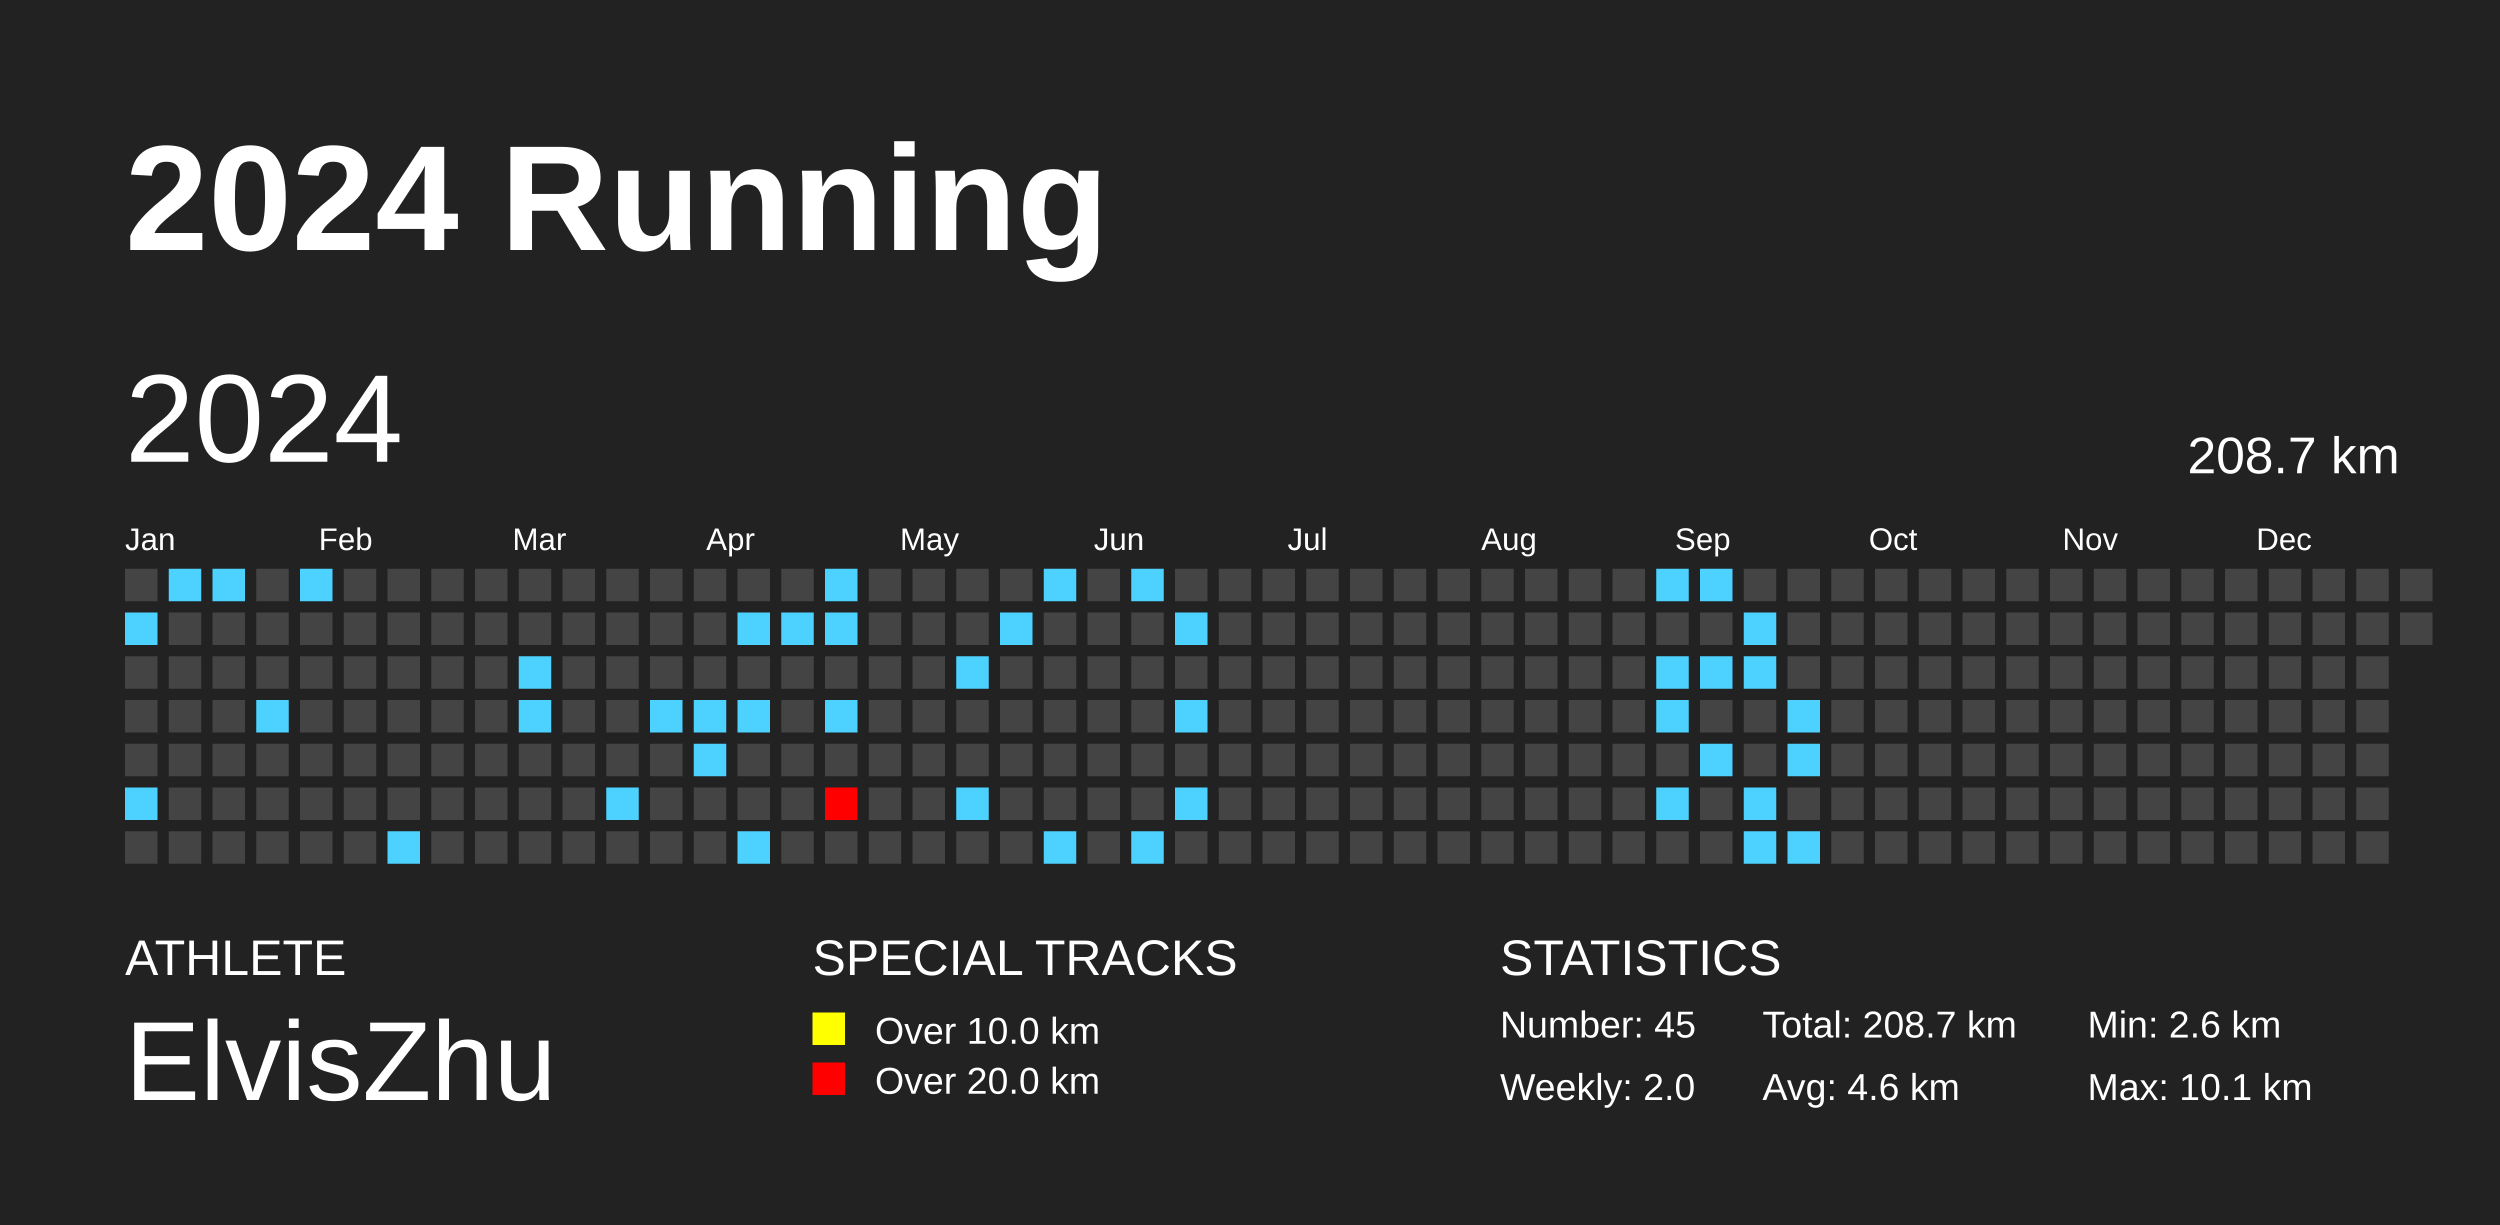
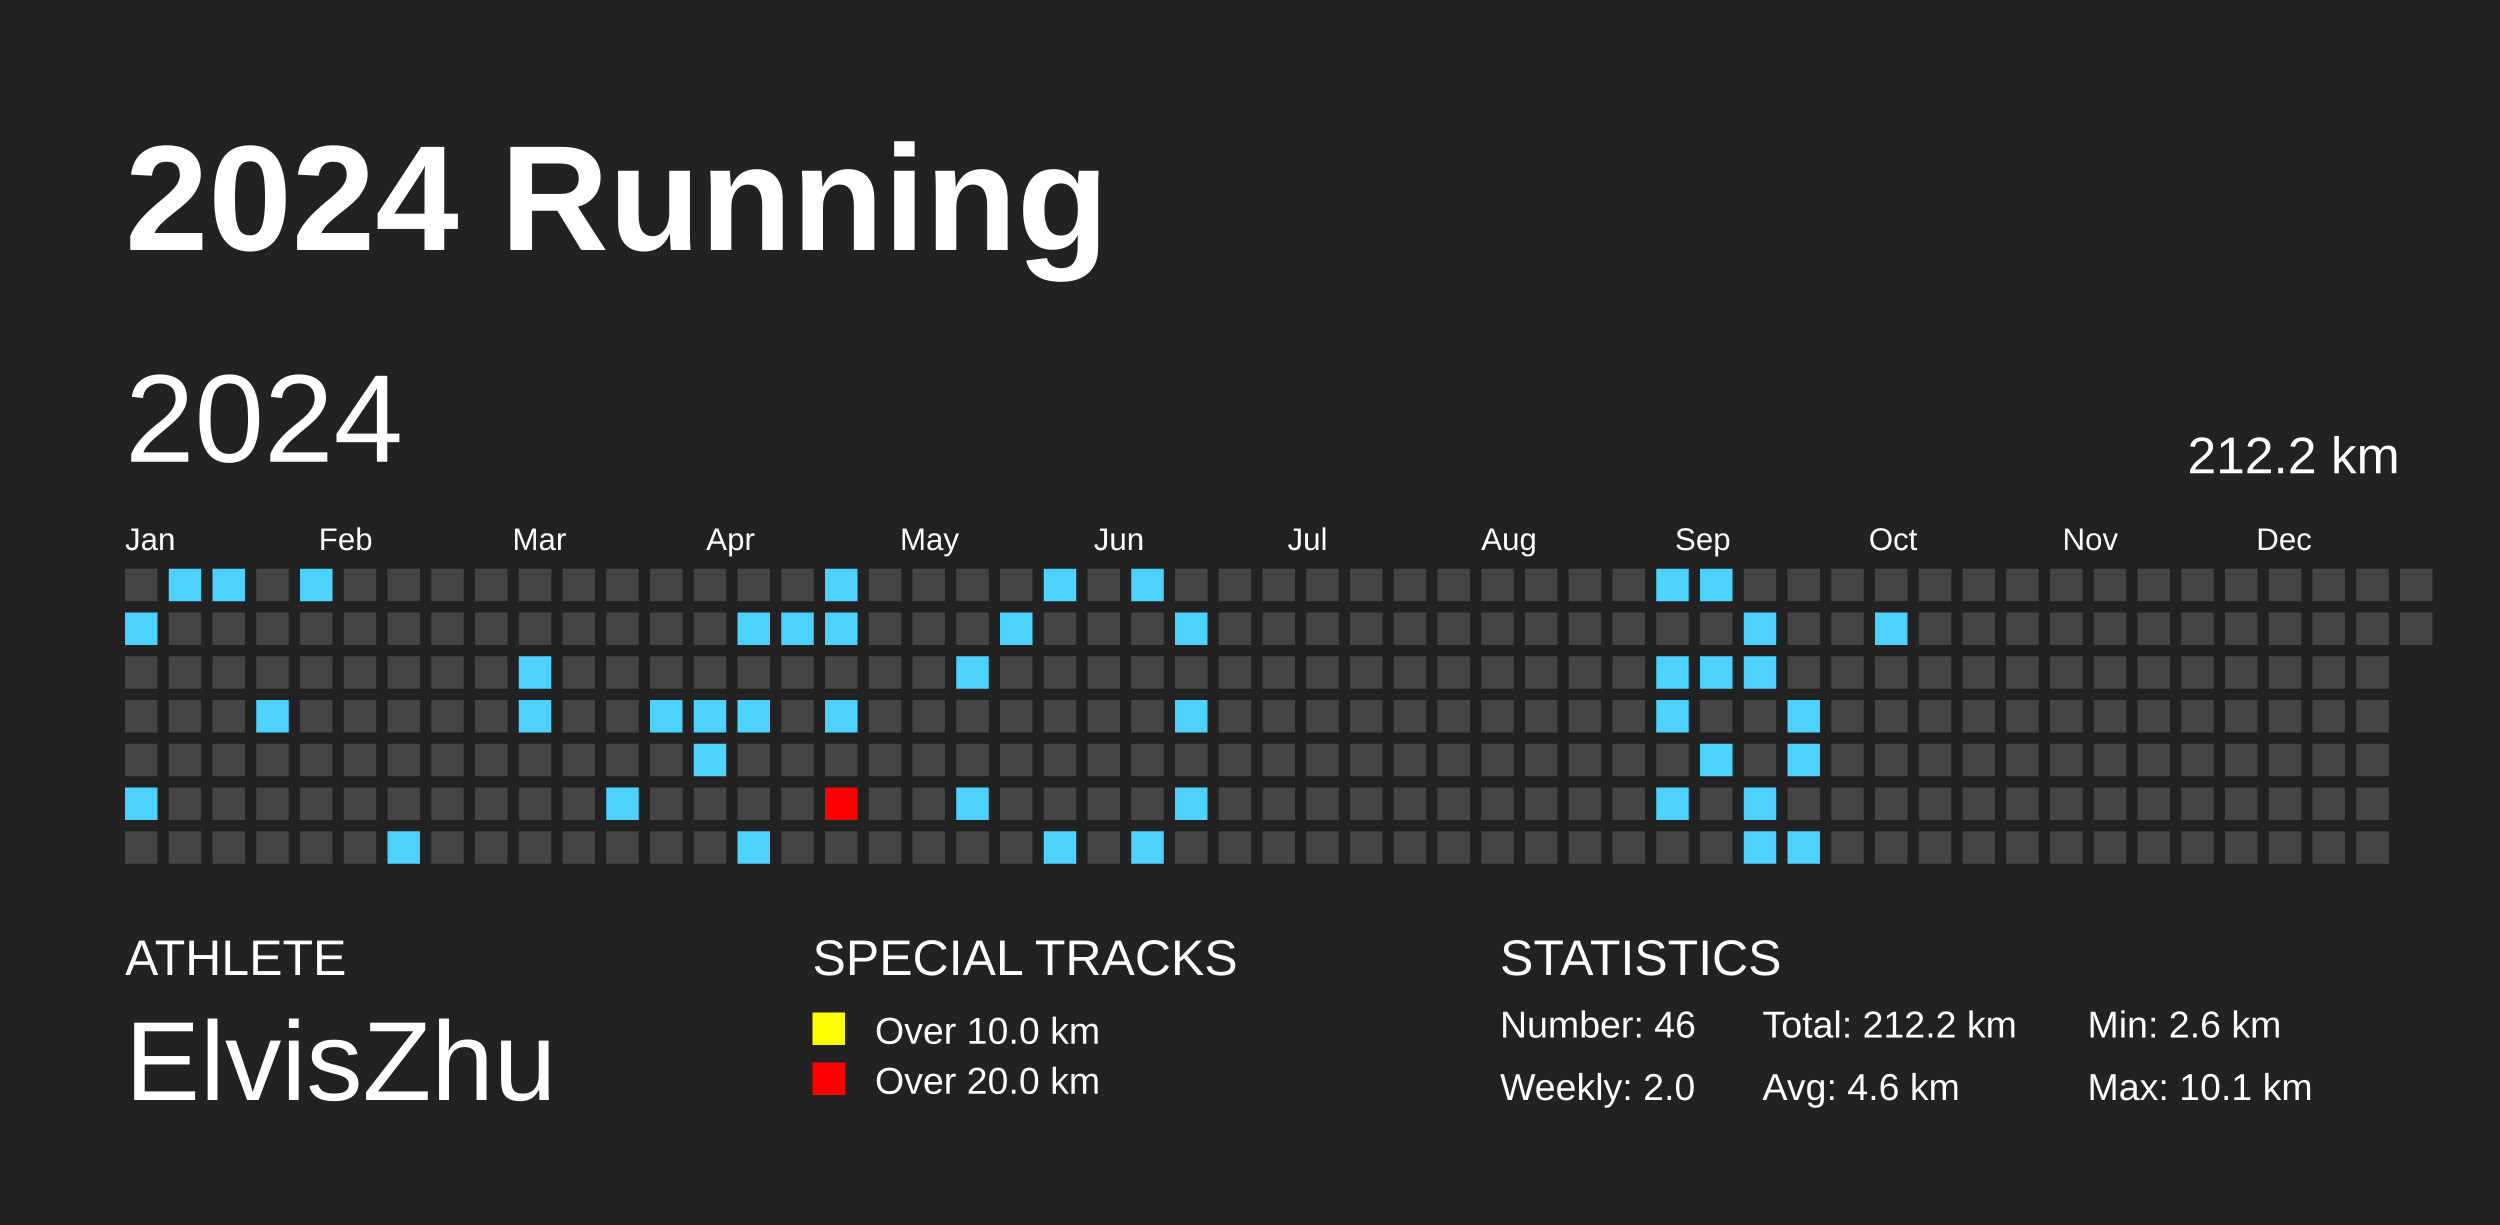
<svg xmlns="http://www.w3.org/2000/svg" baseProfile="full" height="98mm" version="1.1" viewBox="0,0,200,98" width="200mm">
  <defs />
  <rect fill="#222222" height="98" width="200" x="0" y="0" />
  <text fill="#FFFFFF" style="font-size:12px; font-family:Arial; font-weight:bold;" x="10" y="20">2024 Running</text>
  <text fill="#FFFFFF" style="font-size:4px; font-family:Arial" x="10" y="78">ATHLETE</text>
  <text fill="#FFFFFF" style="font-size:9px; font-family:Arial" x="10" y="88">ElvisZhu</text>
  <text fill="#FFFFFF" style="font-size:4px; font-family:Arial" x="65" y="78">SPECIAL TRACKS</text>
  <rect fill="yellow" height="2.6" width="2.6" x="65" y="81" />
  <text fill="#FFFFFF" style="font-size:3px; font-family:Arial" x="70" y="83.5">Over 10.0 km</text>
  <rect fill="red" height="2.6" width="2.6" x="65" y="85" />
  <text fill="#FFFFFF" style="font-size:3px; font-family:Arial" x="70" y="87.5">Over 20.0 km</text>
  <text fill="#FFFFFF" style="font-size:4px; font-family:Arial" x="120" y="78">STATISTICS</text>
-   <text fill="#FFFFFF" style="font-size:3px; font-family:Arial" x="120" y="83">Number: 45</text>
+   <text fill="#FFFFFF" style="font-size:3px; font-family:Arial" x="120" y="83">Number: 46</text>
  <text fill="#FFFFFF" style="font-size:3px; font-family:Arial" x="120" y="88">Weekly: 2.0</text>
-   <text fill="#FFFFFF" style="font-size:3px; font-family:Arial" x="141" y="83">Total: 208.7 km</text>
+   <text fill="#FFFFFF" style="font-size:3px; font-family:Arial" x="141" y="83">Total: 212.2 km</text>
  <text fill="#FFFFFF" style="font-size:3px; font-family:Arial" x="141" y="88">Avg: 4.6 km</text>
  <text fill="#FFFFFF" style="font-size:3px; font-family:Arial" x="167" y="83">Min: 2.6 km</text>
  <text fill="#FFFFFF" style="font-size:3px; font-family:Arial" x="167" y="88">Max: 10.1 km</text>
  <text dominant-baseline="hanging" fill="#FFFFFF" style="font-size:10.0px; font-family:Arial;" x="10" y="30">2024</text>
-   <text dominant-baseline="hanging" fill="#FFFFFF" style="font-size:4.125px; font-family:Arial;" x="175" y="35">208.7 km</text>
+   <text dominant-baseline="hanging" fill="#FFFFFF" style="font-size:4.125px; font-family:Arial;" x="175" y="35">212.2 km</text>
  <text fill="#FFFFFF" style="font-size:2.5px; font-family:Arial" x="10.0" y="44">Jan</text>
  <text fill="#FFFFFF" style="font-size:2.5px; font-family:Arial" x="25.5" y="44">Feb</text>
  <text fill="#FFFFFF" style="font-size:2.5px; font-family:Arial" x="41.0" y="44">Mar</text>
  <text fill="#FFFFFF" style="font-size:2.5px; font-family:Arial" x="56.5" y="44">Apr</text>
  <text fill="#FFFFFF" style="font-size:2.5px; font-family:Arial" x="72.0" y="44">May</text>
  <text fill="#FFFFFF" style="font-size:2.5px; font-family:Arial" x="87.5" y="44">Jun</text>
  <text fill="#FFFFFF" style="font-size:2.5px; font-family:Arial" x="103.0" y="44">Jul</text>
  <text fill="#FFFFFF" style="font-size:2.5px; font-family:Arial" x="118.5" y="44">Aug</text>
  <text fill="#FFFFFF" style="font-size:2.5px; font-family:Arial" x="134.0" y="44">Sep</text>
  <text fill="#FFFFFF" style="font-size:2.5px; font-family:Arial" x="149.5" y="44">Oct</text>
  <text fill="#FFFFFF" style="font-size:2.5px; font-family:Arial" x="165.0" y="44">Nov</text>
  <text fill="#FFFFFF" style="font-size:2.5px; font-family:Arial" x="180.5" y="44">Dec</text>
  <rect fill="#444444" height="2.6" width="2.6" x="10.0" y="45.5" />
  <rect fill="#4dd2ff" height="2.6" width="2.6" x="10.0" y="49.0" />
  <rect fill="#444444" height="2.6" width="2.6" x="10.0" y="52.5" />
  <rect fill="#444444" height="2.6" width="2.6" x="10.0" y="56.0" />
  <rect fill="#444444" height="2.6" width="2.6" x="10.0" y="59.5" />
  <rect fill="#4dd2ff" height="2.6" width="2.6" x="10.0" y="63.0" />
  <rect fill="#444444" height="2.6" width="2.6" x="10.0" y="66.5" />
  <rect fill="#4dd2ff" height="2.6" width="2.6" x="13.5" y="45.5" />
  <rect fill="#444444" height="2.6" width="2.6" x="13.5" y="49.0" />
  <rect fill="#444444" height="2.6" width="2.6" x="13.5" y="52.5" />
  <rect fill="#444444" height="2.6" width="2.6" x="13.5" y="56.0" />
  <rect fill="#444444" height="2.6" width="2.6" x="13.5" y="59.5" />
  <rect fill="#444444" height="2.6" width="2.6" x="13.5" y="63.0" />
  <rect fill="#444444" height="2.6" width="2.6" x="13.5" y="66.5" />
  <rect fill="#4dd2ff" height="2.6" width="2.6" x="17.0" y="45.5" />
  <rect fill="#444444" height="2.6" width="2.6" x="17.0" y="49.0" />
  <rect fill="#444444" height="2.6" width="2.6" x="17.0" y="52.5" />
  <rect fill="#444444" height="2.6" width="2.6" x="17.0" y="56.0" />
  <rect fill="#444444" height="2.6" width="2.6" x="17.0" y="59.5" />
  <rect fill="#444444" height="2.6" width="2.6" x="17.0" y="63.0" />
  <rect fill="#444444" height="2.6" width="2.6" x="17.0" y="66.5" />
  <rect fill="#444444" height="2.6" width="2.6" x="20.5" y="45.5" />
  <rect fill="#444444" height="2.6" width="2.6" x="20.5" y="49.0" />
  <rect fill="#444444" height="2.6" width="2.6" x="20.5" y="52.5" />
  <rect fill="#4dd2ff" height="2.6" width="2.6" x="20.5" y="56.0" />
  <rect fill="#444444" height="2.6" width="2.6" x="20.5" y="59.5" />
  <rect fill="#444444" height="2.6" width="2.6" x="20.5" y="63.0" />
  <rect fill="#444444" height="2.6" width="2.6" x="20.5" y="66.5" />
  <rect fill="#4dd2ff" height="2.6" width="2.6" x="24.0" y="45.5" />
  <rect fill="#444444" height="2.6" width="2.6" x="24.0" y="49.0" />
  <rect fill="#444444" height="2.6" width="2.6" x="24.0" y="52.5" />
  <rect fill="#444444" height="2.6" width="2.6" x="24.0" y="56.0" />
  <rect fill="#444444" height="2.6" width="2.6" x="24.0" y="59.5" />
  <rect fill="#444444" height="2.6" width="2.6" x="24.0" y="63.0" />
  <rect fill="#444444" height="2.6" width="2.6" x="24.0" y="66.5" />
  <rect fill="#444444" height="2.6" width="2.6" x="27.5" y="45.5" />
  <rect fill="#444444" height="2.6" width="2.6" x="27.5" y="49.0" />
  <rect fill="#444444" height="2.6" width="2.6" x="27.5" y="52.5" />
  <rect fill="#444444" height="2.6" width="2.6" x="27.5" y="56.0" />
  <rect fill="#444444" height="2.6" width="2.6" x="27.5" y="59.5" />
  <rect fill="#444444" height="2.6" width="2.6" x="27.5" y="63.0" />
  <rect fill="#444444" height="2.6" width="2.6" x="27.5" y="66.5" />
  <rect fill="#444444" height="2.6" width="2.6" x="31.0" y="45.5" />
  <rect fill="#444444" height="2.6" width="2.6" x="31.0" y="49.0" />
  <rect fill="#444444" height="2.6" width="2.6" x="31.0" y="52.5" />
  <rect fill="#444444" height="2.6" width="2.6" x="31.0" y="56.0" />
  <rect fill="#444444" height="2.6" width="2.6" x="31.0" y="59.5" />
  <rect fill="#444444" height="2.6" width="2.6" x="31.0" y="63.0" />
  <rect fill="#4dd2ff" height="2.6" width="2.6" x="31.0" y="66.5" />
  <rect fill="#444444" height="2.6" width="2.6" x="34.5" y="45.5" />
  <rect fill="#444444" height="2.6" width="2.6" x="34.5" y="49.0" />
  <rect fill="#444444" height="2.6" width="2.6" x="34.5" y="52.5" />
  <rect fill="#444444" height="2.6" width="2.6" x="34.5" y="56.0" />
  <rect fill="#444444" height="2.6" width="2.6" x="34.5" y="59.5" />
  <rect fill="#444444" height="2.6" width="2.6" x="34.5" y="63.0" />
  <rect fill="#444444" height="2.6" width="2.6" x="34.5" y="66.5" />
  <rect fill="#444444" height="2.6" width="2.6" x="38.0" y="45.5" />
  <rect fill="#444444" height="2.6" width="2.6" x="38.0" y="49.0" />
  <rect fill="#444444" height="2.6" width="2.6" x="38.0" y="52.5" />
  <rect fill="#444444" height="2.6" width="2.6" x="38.0" y="56.0" />
  <rect fill="#444444" height="2.6" width="2.6" x="38.0" y="59.5" />
  <rect fill="#444444" height="2.6" width="2.6" x="38.0" y="63.0" />
  <rect fill="#444444" height="2.6" width="2.6" x="38.0" y="66.5" />
  <rect fill="#444444" height="2.6" width="2.6" x="41.5" y="45.5" />
  <rect fill="#444444" height="2.6" width="2.6" x="41.5" y="49.0" />
  <rect fill="#4dd2ff" height="2.6" width="2.6" x="41.5" y="52.5" />
  <rect fill="#4dd2ff" height="2.6" width="2.6" x="41.5" y="56.0" />
  <rect fill="#444444" height="2.6" width="2.6" x="41.5" y="59.5" />
  <rect fill="#444444" height="2.6" width="2.6" x="41.5" y="63.0" />
  <rect fill="#444444" height="2.6" width="2.6" x="41.5" y="66.5" />
  <rect fill="#444444" height="2.6" width="2.6" x="45.0" y="45.5" />
  <rect fill="#444444" height="2.6" width="2.6" x="45.0" y="49.0" />
  <rect fill="#444444" height="2.6" width="2.6" x="45.0" y="52.5" />
  <rect fill="#444444" height="2.6" width="2.6" x="45.0" y="56.0" />
  <rect fill="#444444" height="2.6" width="2.6" x="45.0" y="59.5" />
  <rect fill="#444444" height="2.6" width="2.6" x="45.0" y="63.0" />
  <rect fill="#444444" height="2.6" width="2.6" x="45.0" y="66.5" />
  <rect fill="#444444" height="2.6" width="2.6" x="48.5" y="45.5" />
  <rect fill="#444444" height="2.6" width="2.6" x="48.5" y="49.0" />
  <rect fill="#444444" height="2.6" width="2.6" x="48.5" y="52.5" />
  <rect fill="#444444" height="2.6" width="2.6" x="48.5" y="56.0" />
  <rect fill="#444444" height="2.6" width="2.6" x="48.5" y="59.5" />
  <rect fill="#4dd2ff" height="2.6" width="2.6" x="48.5" y="63.0" />
  <rect fill="#444444" height="2.6" width="2.6" x="48.5" y="66.5" />
  <rect fill="#444444" height="2.6" width="2.6" x="52.0" y="45.5" />
  <rect fill="#444444" height="2.6" width="2.6" x="52.0" y="49.0" />
  <rect fill="#444444" height="2.6" width="2.6" x="52.0" y="52.5" />
  <rect fill="#4dd2ff" height="2.6" width="2.6" x="52.0" y="56.0" />
  <rect fill="#444444" height="2.6" width="2.6" x="52.0" y="59.5" />
  <rect fill="#444444" height="2.6" width="2.6" x="52.0" y="63.0" />
  <rect fill="#444444" height="2.6" width="2.6" x="52.0" y="66.5" />
  <rect fill="#444444" height="2.6" width="2.6" x="55.5" y="45.5" />
  <rect fill="#444444" height="2.6" width="2.6" x="55.5" y="49.0" />
  <rect fill="#444444" height="2.6" width="2.6" x="55.5" y="52.5" />
  <rect fill="#4dd2ff" height="2.6" width="2.6" x="55.5" y="56.0" />
  <rect fill="#4dd2ff" height="2.6" width="2.6" x="55.5" y="59.5" />
  <rect fill="#444444" height="2.6" width="2.6" x="55.5" y="63.0" />
  <rect fill="#444444" height="2.6" width="2.6" x="55.5" y="66.5" />
  <rect fill="#444444" height="2.6" width="2.6" x="59.0" y="45.5" />
  <rect fill="#4dd2ff" height="2.6" width="2.6" x="59.0" y="49.0" />
  <rect fill="#444444" height="2.6" width="2.6" x="59.0" y="52.5" />
  <rect fill="#4dd2ff" height="2.6" width="2.6" x="59.0" y="56.0" />
  <rect fill="#444444" height="2.6" width="2.6" x="59.0" y="59.5" />
  <rect fill="#444444" height="2.6" width="2.6" x="59.0" y="63.0" />
  <rect fill="#4dd2ff" height="2.6" width="2.6" x="59.0" y="66.5" />
  <rect fill="#444444" height="2.6" width="2.6" x="62.5" y="45.5" />
  <rect fill="#4dd2ff" height="2.6" width="2.6" x="62.5" y="49.0" />
  <rect fill="#444444" height="2.6" width="2.6" x="62.5" y="52.5" />
  <rect fill="#444444" height="2.6" width="2.6" x="62.5" y="56.0" />
  <rect fill="#444444" height="2.6" width="2.6" x="62.5" y="59.5" />
  <rect fill="#444444" height="2.6" width="2.6" x="62.5" y="63.0" />
  <rect fill="#444444" height="2.6" width="2.6" x="62.5" y="66.5" />
  <rect fill="#4dd2ff" height="2.6" width="2.6" x="66.0" y="45.5" />
  <rect fill="#4dd2ff" height="2.6" width="2.6" x="66.0" y="49.0" />
  <rect fill="#444444" height="2.6" width="2.6" x="66.0" y="52.5" />
  <rect fill="#4dd2ff" height="2.6" width="2.6" x="66.0" y="56.0" />
  <rect fill="#444444" height="2.6" width="2.6" x="66.0" y="59.5" />
  <rect fill="#ff0000" height="2.6" width="2.6" x="66.0" y="63.0" />
  <rect fill="#444444" height="2.6" width="2.6" x="66.0" y="66.5" />
  <rect fill="#444444" height="2.6" width="2.6" x="69.5" y="45.5" />
  <rect fill="#444444" height="2.6" width="2.6" x="69.5" y="49.0" />
  <rect fill="#444444" height="2.6" width="2.6" x="69.5" y="52.5" />
  <rect fill="#444444" height="2.6" width="2.6" x="69.5" y="56.0" />
  <rect fill="#444444" height="2.6" width="2.6" x="69.5" y="59.5" />
  <rect fill="#444444" height="2.6" width="2.6" x="69.5" y="63.0" />
  <rect fill="#444444" height="2.6" width="2.6" x="69.5" y="66.5" />
  <rect fill="#444444" height="2.6" width="2.6" x="73.0" y="45.5" />
  <rect fill="#444444" height="2.6" width="2.6" x="73.0" y="49.0" />
  <rect fill="#444444" height="2.6" width="2.6" x="73.0" y="52.5" />
  <rect fill="#444444" height="2.6" width="2.6" x="73.0" y="56.0" />
  <rect fill="#444444" height="2.6" width="2.6" x="73.0" y="59.5" />
  <rect fill="#444444" height="2.6" width="2.6" x="73.0" y="63.0" />
  <rect fill="#444444" height="2.6" width="2.6" x="73.0" y="66.5" />
  <rect fill="#444444" height="2.6" width="2.6" x="76.5" y="45.5" />
  <rect fill="#444444" height="2.6" width="2.6" x="76.5" y="49.0" />
  <rect fill="#4dd2ff" height="2.6" width="2.6" x="76.5" y="52.5" />
  <rect fill="#444444" height="2.6" width="2.6" x="76.5" y="56.0" />
  <rect fill="#444444" height="2.6" width="2.6" x="76.5" y="59.5" />
  <rect fill="#4dd2ff" height="2.6" width="2.6" x="76.5" y="63.0" />
  <rect fill="#444444" height="2.6" width="2.6" x="76.5" y="66.5" />
  <rect fill="#444444" height="2.6" width="2.6" x="80.0" y="45.5" />
  <rect fill="#4dd2ff" height="2.6" width="2.6" x="80.0" y="49.0" />
  <rect fill="#444444" height="2.6" width="2.6" x="80.0" y="52.5" />
  <rect fill="#444444" height="2.6" width="2.6" x="80.0" y="56.0" />
  <rect fill="#444444" height="2.6" width="2.6" x="80.0" y="59.5" />
  <rect fill="#444444" height="2.6" width="2.6" x="80.0" y="63.0" />
  <rect fill="#444444" height="2.6" width="2.6" x="80.0" y="66.5" />
  <rect fill="#4dd2ff" height="2.6" width="2.6" x="83.5" y="45.5" />
  <rect fill="#444444" height="2.6" width="2.6" x="83.5" y="49.0" />
  <rect fill="#444444" height="2.6" width="2.6" x="83.5" y="52.5" />
  <rect fill="#444444" height="2.6" width="2.6" x="83.5" y="56.0" />
  <rect fill="#444444" height="2.6" width="2.6" x="83.5" y="59.5" />
  <rect fill="#444444" height="2.6" width="2.6" x="83.5" y="63.0" />
  <rect fill="#4dd2ff" height="2.6" width="2.6" x="83.5" y="66.5" />
  <rect fill="#444444" height="2.6" width="2.6" x="87.0" y="45.5" />
  <rect fill="#444444" height="2.6" width="2.6" x="87.0" y="49.0" />
  <rect fill="#444444" height="2.6" width="2.6" x="87.0" y="52.5" />
  <rect fill="#444444" height="2.6" width="2.6" x="87.0" y="56.0" />
  <rect fill="#444444" height="2.6" width="2.6" x="87.0" y="59.5" />
  <rect fill="#444444" height="2.6" width="2.6" x="87.0" y="63.0" />
  <rect fill="#444444" height="2.6" width="2.6" x="87.0" y="66.5" />
  <rect fill="#4dd2ff" height="2.6" width="2.6" x="90.5" y="45.5" />
  <rect fill="#444444" height="2.6" width="2.6" x="90.5" y="49.0" />
  <rect fill="#444444" height="2.6" width="2.6" x="90.5" y="52.5" />
  <rect fill="#444444" height="2.6" width="2.6" x="90.5" y="56.0" />
  <rect fill="#444444" height="2.6" width="2.6" x="90.5" y="59.5" />
  <rect fill="#444444" height="2.6" width="2.6" x="90.5" y="63.0" />
  <rect fill="#4dd2ff" height="2.6" width="2.6" x="90.5" y="66.5" />
  <rect fill="#444444" height="2.6" width="2.6" x="94.0" y="45.5" />
  <rect fill="#4dd2ff" height="2.6" width="2.6" x="94.0" y="49.0" />
  <rect fill="#444444" height="2.6" width="2.6" x="94.0" y="52.5" />
  <rect fill="#4dd2ff" height="2.6" width="2.6" x="94.0" y="56.0" />
  <rect fill="#444444" height="2.6" width="2.6" x="94.0" y="59.5" />
  <rect fill="#4dd2ff" height="2.6" width="2.6" x="94.0" y="63.0" />
  <rect fill="#444444" height="2.6" width="2.6" x="94.0" y="66.5" />
  <rect fill="#444444" height="2.6" width="2.6" x="97.5" y="45.5" />
  <rect fill="#444444" height="2.6" width="2.6" x="97.5" y="49.0" />
  <rect fill="#444444" height="2.6" width="2.6" x="97.5" y="52.5" />
  <rect fill="#444444" height="2.6" width="2.6" x="97.5" y="56.0" />
  <rect fill="#444444" height="2.6" width="2.6" x="97.5" y="59.5" />
  <rect fill="#444444" height="2.6" width="2.6" x="97.5" y="63.0" />
  <rect fill="#444444" height="2.6" width="2.6" x="97.5" y="66.5" />
  <rect fill="#444444" height="2.6" width="2.6" x="101.0" y="45.5" />
  <rect fill="#444444" height="2.6" width="2.6" x="101.0" y="49.0" />
  <rect fill="#444444" height="2.6" width="2.6" x="101.0" y="52.5" />
  <rect fill="#444444" height="2.6" width="2.6" x="101.0" y="56.0" />
  <rect fill="#444444" height="2.6" width="2.6" x="101.0" y="59.5" />
  <rect fill="#444444" height="2.6" width="2.6" x="101.0" y="63.0" />
  <rect fill="#444444" height="2.6" width="2.6" x="101.0" y="66.5" />
  <rect fill="#444444" height="2.6" width="2.6" x="104.5" y="45.5" />
  <rect fill="#444444" height="2.6" width="2.6" x="104.5" y="49.0" />
  <rect fill="#444444" height="2.6" width="2.6" x="104.5" y="52.5" />
  <rect fill="#444444" height="2.6" width="2.6" x="104.5" y="56.0" />
  <rect fill="#444444" height="2.6" width="2.6" x="104.5" y="59.5" />
  <rect fill="#444444" height="2.6" width="2.6" x="104.5" y="63.0" />
  <rect fill="#444444" height="2.6" width="2.6" x="104.5" y="66.5" />
  <rect fill="#444444" height="2.6" width="2.6" x="108.0" y="45.5" />
  <rect fill="#444444" height="2.6" width="2.6" x="108.0" y="49.0" />
  <rect fill="#444444" height="2.6" width="2.6" x="108.0" y="52.5" />
  <rect fill="#444444" height="2.6" width="2.6" x="108.0" y="56.0" />
  <rect fill="#444444" height="2.6" width="2.6" x="108.0" y="59.5" />
  <rect fill="#444444" height="2.6" width="2.6" x="108.0" y="63.0" />
  <rect fill="#444444" height="2.6" width="2.6" x="108.0" y="66.5" />
  <rect fill="#444444" height="2.6" width="2.6" x="111.5" y="45.5" />
  <rect fill="#444444" height="2.6" width="2.6" x="111.5" y="49.0" />
  <rect fill="#444444" height="2.6" width="2.6" x="111.5" y="52.5" />
  <rect fill="#444444" height="2.6" width="2.6" x="111.5" y="56.0" />
  <rect fill="#444444" height="2.6" width="2.6" x="111.5" y="59.5" />
  <rect fill="#444444" height="2.6" width="2.6" x="111.5" y="63.0" />
  <rect fill="#444444" height="2.6" width="2.6" x="111.5" y="66.5" />
  <rect fill="#444444" height="2.6" width="2.6" x="115.0" y="45.5" />
  <rect fill="#444444" height="2.6" width="2.6" x="115.0" y="49.0" />
  <rect fill="#444444" height="2.6" width="2.6" x="115.0" y="52.5" />
  <rect fill="#444444" height="2.6" width="2.6" x="115.0" y="56.0" />
  <rect fill="#444444" height="2.6" width="2.6" x="115.0" y="59.5" />
  <rect fill="#444444" height="2.6" width="2.6" x="115.0" y="63.0" />
  <rect fill="#444444" height="2.6" width="2.6" x="115.0" y="66.5" />
  <rect fill="#444444" height="2.6" width="2.6" x="118.5" y="45.5" />
  <rect fill="#444444" height="2.6" width="2.6" x="118.5" y="49.0" />
  <rect fill="#444444" height="2.6" width="2.6" x="118.5" y="52.5" />
  <rect fill="#444444" height="2.6" width="2.6" x="118.5" y="56.0" />
  <rect fill="#444444" height="2.6" width="2.6" x="118.5" y="59.5" />
  <rect fill="#444444" height="2.6" width="2.6" x="118.5" y="63.0" />
  <rect fill="#444444" height="2.6" width="2.6" x="118.5" y="66.5" />
  <rect fill="#444444" height="2.6" width="2.6" x="122.0" y="45.5" />
  <rect fill="#444444" height="2.6" width="2.6" x="122.0" y="49.0" />
  <rect fill="#444444" height="2.6" width="2.6" x="122.0" y="52.5" />
  <rect fill="#444444" height="2.6" width="2.6" x="122.0" y="56.0" />
  <rect fill="#444444" height="2.6" width="2.6" x="122.0" y="59.5" />
  <rect fill="#444444" height="2.6" width="2.6" x="122.0" y="63.0" />
  <rect fill="#444444" height="2.6" width="2.6" x="122.0" y="66.5" />
  <rect fill="#444444" height="2.6" width="2.6" x="125.5" y="45.5" />
  <rect fill="#444444" height="2.6" width="2.6" x="125.5" y="49.0" />
  <rect fill="#444444" height="2.6" width="2.6" x="125.5" y="52.5" />
  <rect fill="#444444" height="2.6" width="2.6" x="125.5" y="56.0" />
  <rect fill="#444444" height="2.6" width="2.6" x="125.5" y="59.5" />
  <rect fill="#444444" height="2.6" width="2.6" x="125.5" y="63.0" />
  <rect fill="#444444" height="2.6" width="2.6" x="125.5" y="66.5" />
  <rect fill="#444444" height="2.6" width="2.6" x="129.0" y="45.5" />
  <rect fill="#444444" height="2.6" width="2.6" x="129.0" y="49.0" />
  <rect fill="#444444" height="2.6" width="2.6" x="129.0" y="52.5" />
  <rect fill="#444444" height="2.6" width="2.6" x="129.0" y="56.0" />
  <rect fill="#444444" height="2.6" width="2.6" x="129.0" y="59.5" />
  <rect fill="#444444" height="2.6" width="2.6" x="129.0" y="63.0" />
  <rect fill="#444444" height="2.6" width="2.6" x="129.0" y="66.5" />
  <rect fill="#4dd2ff" height="2.6" width="2.6" x="132.5" y="45.5" />
  <rect fill="#444444" height="2.6" width="2.6" x="132.5" y="49.0" />
  <rect fill="#4dd2ff" height="2.6" width="2.6" x="132.5" y="52.5" />
  <rect fill="#4dd2ff" height="2.6" width="2.6" x="132.5" y="56.0" />
  <rect fill="#444444" height="2.6" width="2.6" x="132.5" y="59.5" />
  <rect fill="#4dd2ff" height="2.6" width="2.6" x="132.5" y="63.0" />
  <rect fill="#444444" height="2.6" width="2.6" x="132.5" y="66.5" />
  <rect fill="#4dd2ff" height="2.6" width="2.6" x="136.0" y="45.5" />
  <rect fill="#444444" height="2.6" width="2.6" x="136.0" y="49.0" />
  <rect fill="#4dd2ff" height="2.6" width="2.6" x="136.0" y="52.5" />
  <rect fill="#444444" height="2.6" width="2.6" x="136.0" y="56.0" />
  <rect fill="#4dd2ff" height="2.6" width="2.6" x="136.0" y="59.5" />
  <rect fill="#444444" height="2.6" width="2.6" x="136.0" y="63.0" />
  <rect fill="#444444" height="2.6" width="2.6" x="136.0" y="66.5" />
  <rect fill="#444444" height="2.6" width="2.6" x="139.5" y="45.5" />
  <rect fill="#4dd2ff" height="2.6" width="2.6" x="139.5" y="49.0" />
  <rect fill="#4dd2ff" height="2.6" width="2.6" x="139.5" y="52.5" />
  <rect fill="#444444" height="2.6" width="2.6" x="139.5" y="56.0" />
  <rect fill="#444444" height="2.6" width="2.6" x="139.5" y="59.5" />
  <rect fill="#4dd2ff" height="2.6" width="2.6" x="139.5" y="63.0" />
  <rect fill="#4dd2ff" height="2.6" width="2.6" x="139.5" y="66.5" />
  <rect fill="#444444" height="2.6" width="2.6" x="143.0" y="45.5" />
  <rect fill="#444444" height="2.6" width="2.6" x="143.0" y="49.0" />
  <rect fill="#444444" height="2.6" width="2.6" x="143.0" y="52.5" />
  <rect fill="#4dd2ff" height="2.6" width="2.6" x="143.0" y="56.0" />
  <rect fill="#4dd2ff" height="2.6" width="2.6" x="143.0" y="59.5" />
  <rect fill="#444444" height="2.6" width="2.6" x="143.0" y="63.0" />
  <rect fill="#4dd2ff" height="2.6" width="2.6" x="143.0" y="66.5" />
  <rect fill="#444444" height="2.6" width="2.6" x="146.5" y="45.5" />
  <rect fill="#444444" height="2.6" width="2.6" x="146.5" y="49.0" />
  <rect fill="#444444" height="2.6" width="2.6" x="146.5" y="52.5" />
  <rect fill="#444444" height="2.6" width="2.6" x="146.5" y="56.0" />
  <rect fill="#444444" height="2.6" width="2.6" x="146.5" y="59.5" />
  <rect fill="#444444" height="2.6" width="2.6" x="146.5" y="63.0" />
  <rect fill="#444444" height="2.6" width="2.6" x="146.5" y="66.5" />
  <rect fill="#444444" height="2.6" width="2.6" x="150.0" y="45.5" />
-   <rect fill="#444444" height="2.6" width="2.6" x="150.0" y="49.0" />
+   <rect fill="#4dd2ff" height="2.6" width="2.6" x="150.0" y="49.0" />
  <rect fill="#444444" height="2.6" width="2.6" x="150.0" y="52.5" />
  <rect fill="#444444" height="2.6" width="2.6" x="150.0" y="56.0" />
  <rect fill="#444444" height="2.6" width="2.6" x="150.0" y="59.5" />
  <rect fill="#444444" height="2.6" width="2.6" x="150.0" y="63.0" />
  <rect fill="#444444" height="2.6" width="2.6" x="150.0" y="66.5" />
  <rect fill="#444444" height="2.6" width="2.6" x="153.5" y="45.5" />
  <rect fill="#444444" height="2.6" width="2.6" x="153.5" y="49.0" />
  <rect fill="#444444" height="2.6" width="2.6" x="153.5" y="52.5" />
  <rect fill="#444444" height="2.6" width="2.6" x="153.5" y="56.0" />
  <rect fill="#444444" height="2.6" width="2.6" x="153.5" y="59.5" />
  <rect fill="#444444" height="2.6" width="2.6" x="153.5" y="63.0" />
  <rect fill="#444444" height="2.6" width="2.6" x="153.5" y="66.5" />
  <rect fill="#444444" height="2.6" width="2.6" x="157.0" y="45.5" />
  <rect fill="#444444" height="2.6" width="2.6" x="157.0" y="49.0" />
  <rect fill="#444444" height="2.6" width="2.6" x="157.0" y="52.5" />
  <rect fill="#444444" height="2.6" width="2.6" x="157.0" y="56.0" />
  <rect fill="#444444" height="2.6" width="2.6" x="157.0" y="59.5" />
  <rect fill="#444444" height="2.6" width="2.6" x="157.0" y="63.0" />
  <rect fill="#444444" height="2.6" width="2.6" x="157.0" y="66.5" />
  <rect fill="#444444" height="2.6" width="2.6" x="160.5" y="45.5" />
  <rect fill="#444444" height="2.6" width="2.6" x="160.5" y="49.0" />
  <rect fill="#444444" height="2.6" width="2.6" x="160.5" y="52.5" />
  <rect fill="#444444" height="2.6" width="2.6" x="160.5" y="56.0" />
  <rect fill="#444444" height="2.6" width="2.6" x="160.5" y="59.5" />
  <rect fill="#444444" height="2.6" width="2.6" x="160.5" y="63.0" />
  <rect fill="#444444" height="2.6" width="2.6" x="160.5" y="66.5" />
  <rect fill="#444444" height="2.6" width="2.6" x="164.0" y="45.5" />
  <rect fill="#444444" height="2.6" width="2.6" x="164.0" y="49.0" />
  <rect fill="#444444" height="2.6" width="2.6" x="164.0" y="52.5" />
  <rect fill="#444444" height="2.6" width="2.6" x="164.0" y="56.0" />
  <rect fill="#444444" height="2.6" width="2.6" x="164.0" y="59.5" />
  <rect fill="#444444" height="2.6" width="2.6" x="164.0" y="63.0" />
  <rect fill="#444444" height="2.6" width="2.6" x="164.0" y="66.5" />
  <rect fill="#444444" height="2.6" width="2.6" x="167.5" y="45.5" />
  <rect fill="#444444" height="2.6" width="2.6" x="167.5" y="49.0" />
  <rect fill="#444444" height="2.6" width="2.6" x="167.5" y="52.5" />
  <rect fill="#444444" height="2.6" width="2.6" x="167.5" y="56.0" />
  <rect fill="#444444" height="2.6" width="2.6" x="167.5" y="59.5" />
  <rect fill="#444444" height="2.6" width="2.6" x="167.5" y="63.0" />
  <rect fill="#444444" height="2.6" width="2.6" x="167.5" y="66.5" />
  <rect fill="#444444" height="2.6" width="2.6" x="171.0" y="45.5" />
  <rect fill="#444444" height="2.6" width="2.6" x="171.0" y="49.0" />
  <rect fill="#444444" height="2.6" width="2.6" x="171.0" y="52.5" />
  <rect fill="#444444" height="2.6" width="2.6" x="171.0" y="56.0" />
  <rect fill="#444444" height="2.6" width="2.6" x="171.0" y="59.5" />
  <rect fill="#444444" height="2.6" width="2.6" x="171.0" y="63.0" />
  <rect fill="#444444" height="2.6" width="2.6" x="171.0" y="66.5" />
  <rect fill="#444444" height="2.6" width="2.6" x="174.5" y="45.5" />
  <rect fill="#444444" height="2.6" width="2.6" x="174.5" y="49.0" />
  <rect fill="#444444" height="2.6" width="2.6" x="174.5" y="52.5" />
  <rect fill="#444444" height="2.6" width="2.6" x="174.5" y="56.0" />
  <rect fill="#444444" height="2.6" width="2.6" x="174.5" y="59.5" />
  <rect fill="#444444" height="2.6" width="2.6" x="174.5" y="63.0" />
  <rect fill="#444444" height="2.6" width="2.6" x="174.5" y="66.5" />
  <rect fill="#444444" height="2.6" width="2.6" x="178.0" y="45.5" />
  <rect fill="#444444" height="2.6" width="2.6" x="178.0" y="49.0" />
  <rect fill="#444444" height="2.6" width="2.6" x="178.0" y="52.5" />
  <rect fill="#444444" height="2.6" width="2.6" x="178.0" y="56.0" />
  <rect fill="#444444" height="2.6" width="2.6" x="178.0" y="59.5" />
  <rect fill="#444444" height="2.6" width="2.6" x="178.0" y="63.0" />
  <rect fill="#444444" height="2.6" width="2.6" x="178.0" y="66.5" />
  <rect fill="#444444" height="2.6" width="2.6" x="181.5" y="45.5" />
  <rect fill="#444444" height="2.6" width="2.6" x="181.5" y="49.0" />
  <rect fill="#444444" height="2.6" width="2.6" x="181.5" y="52.5" />
  <rect fill="#444444" height="2.6" width="2.6" x="181.5" y="56.0" />
  <rect fill="#444444" height="2.6" width="2.6" x="181.5" y="59.5" />
  <rect fill="#444444" height="2.6" width="2.6" x="181.5" y="63.0" />
  <rect fill="#444444" height="2.6" width="2.6" x="181.5" y="66.5" />
  <rect fill="#444444" height="2.6" width="2.6" x="185.0" y="45.5" />
  <rect fill="#444444" height="2.6" width="2.6" x="185.0" y="49.0" />
  <rect fill="#444444" height="2.6" width="2.6" x="185.0" y="52.5" />
  <rect fill="#444444" height="2.6" width="2.6" x="185.0" y="56.0" />
  <rect fill="#444444" height="2.6" width="2.6" x="185.0" y="59.5" />
  <rect fill="#444444" height="2.6" width="2.6" x="185.0" y="63.0" />
  <rect fill="#444444" height="2.6" width="2.6" x="185.0" y="66.5" />
  <rect fill="#444444" height="2.6" width="2.6" x="188.5" y="45.5" />
  <rect fill="#444444" height="2.6" width="2.6" x="188.5" y="49.0" />
  <rect fill="#444444" height="2.6" width="2.6" x="188.5" y="52.5" />
  <rect fill="#444444" height="2.6" width="2.6" x="188.5" y="56.0" />
  <rect fill="#444444" height="2.6" width="2.6" x="188.5" y="59.5" />
  <rect fill="#444444" height="2.6" width="2.6" x="188.5" y="63.0" />
  <rect fill="#444444" height="2.6" width="2.6" x="188.5" y="66.5" />
  <rect fill="#444444" height="2.6" width="2.6" x="192.0" y="45.5" />
  <rect fill="#444444" height="2.6" width="2.6" x="192.0" y="49.0" />
</svg>
